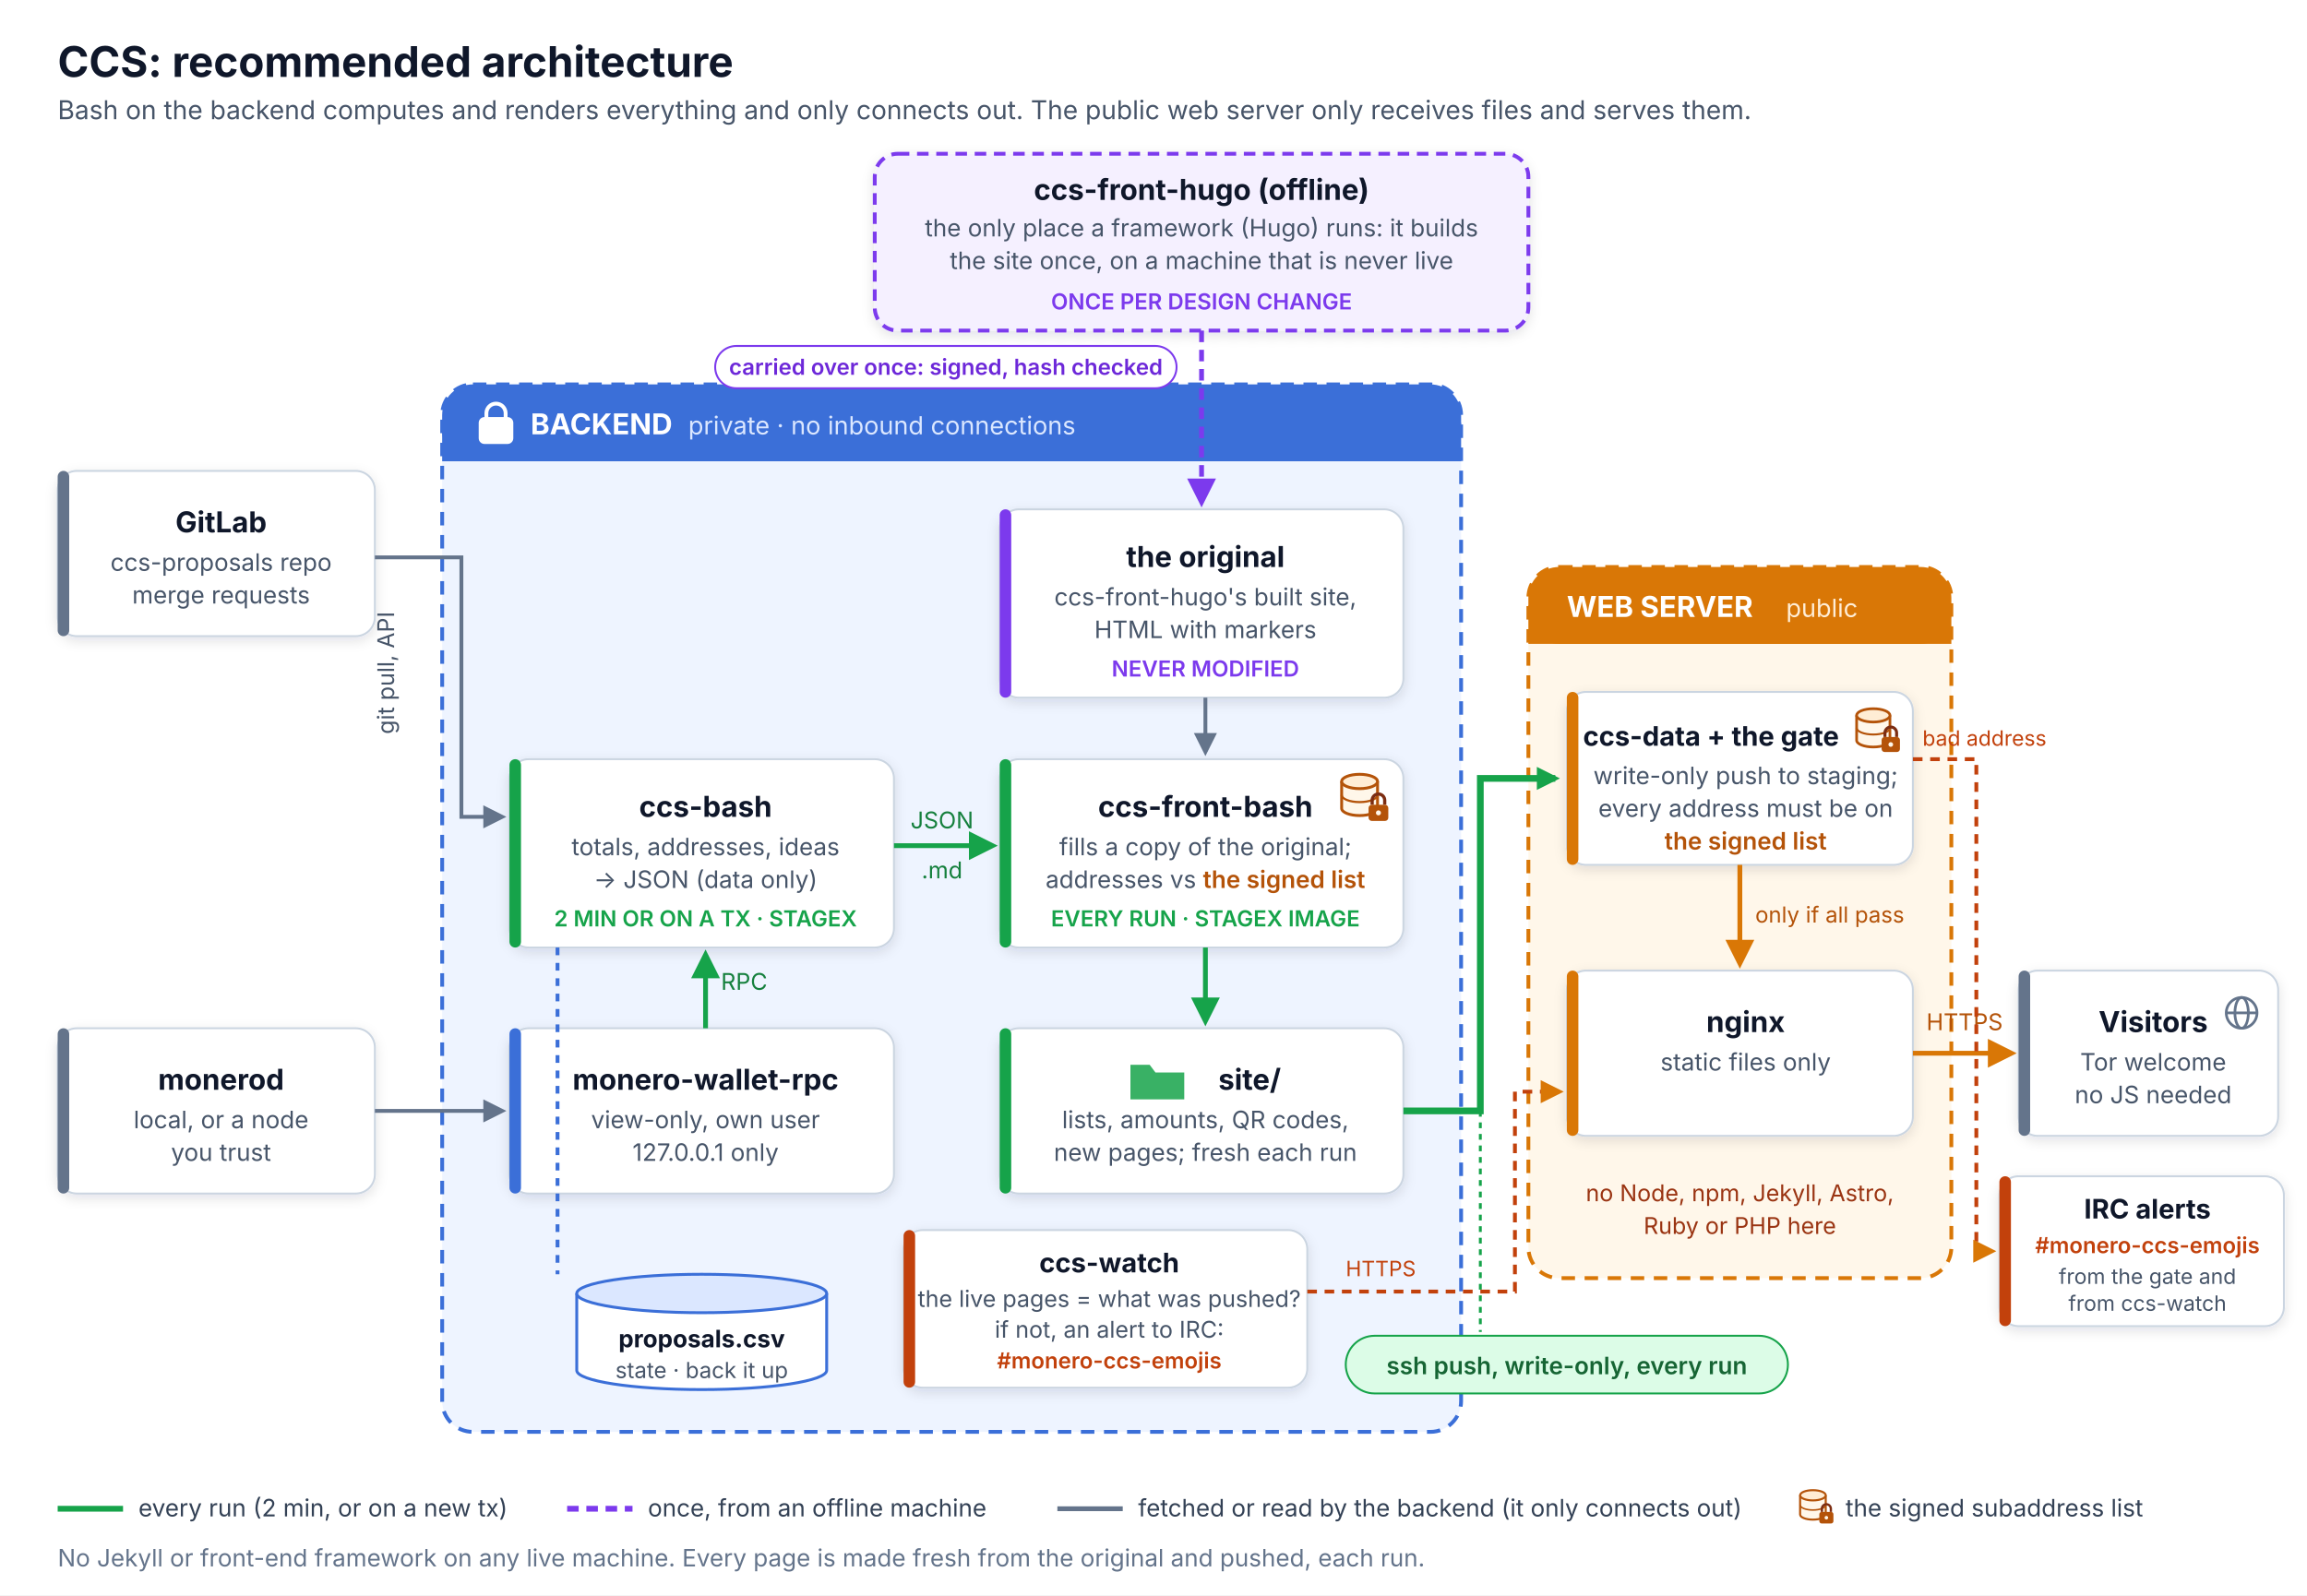
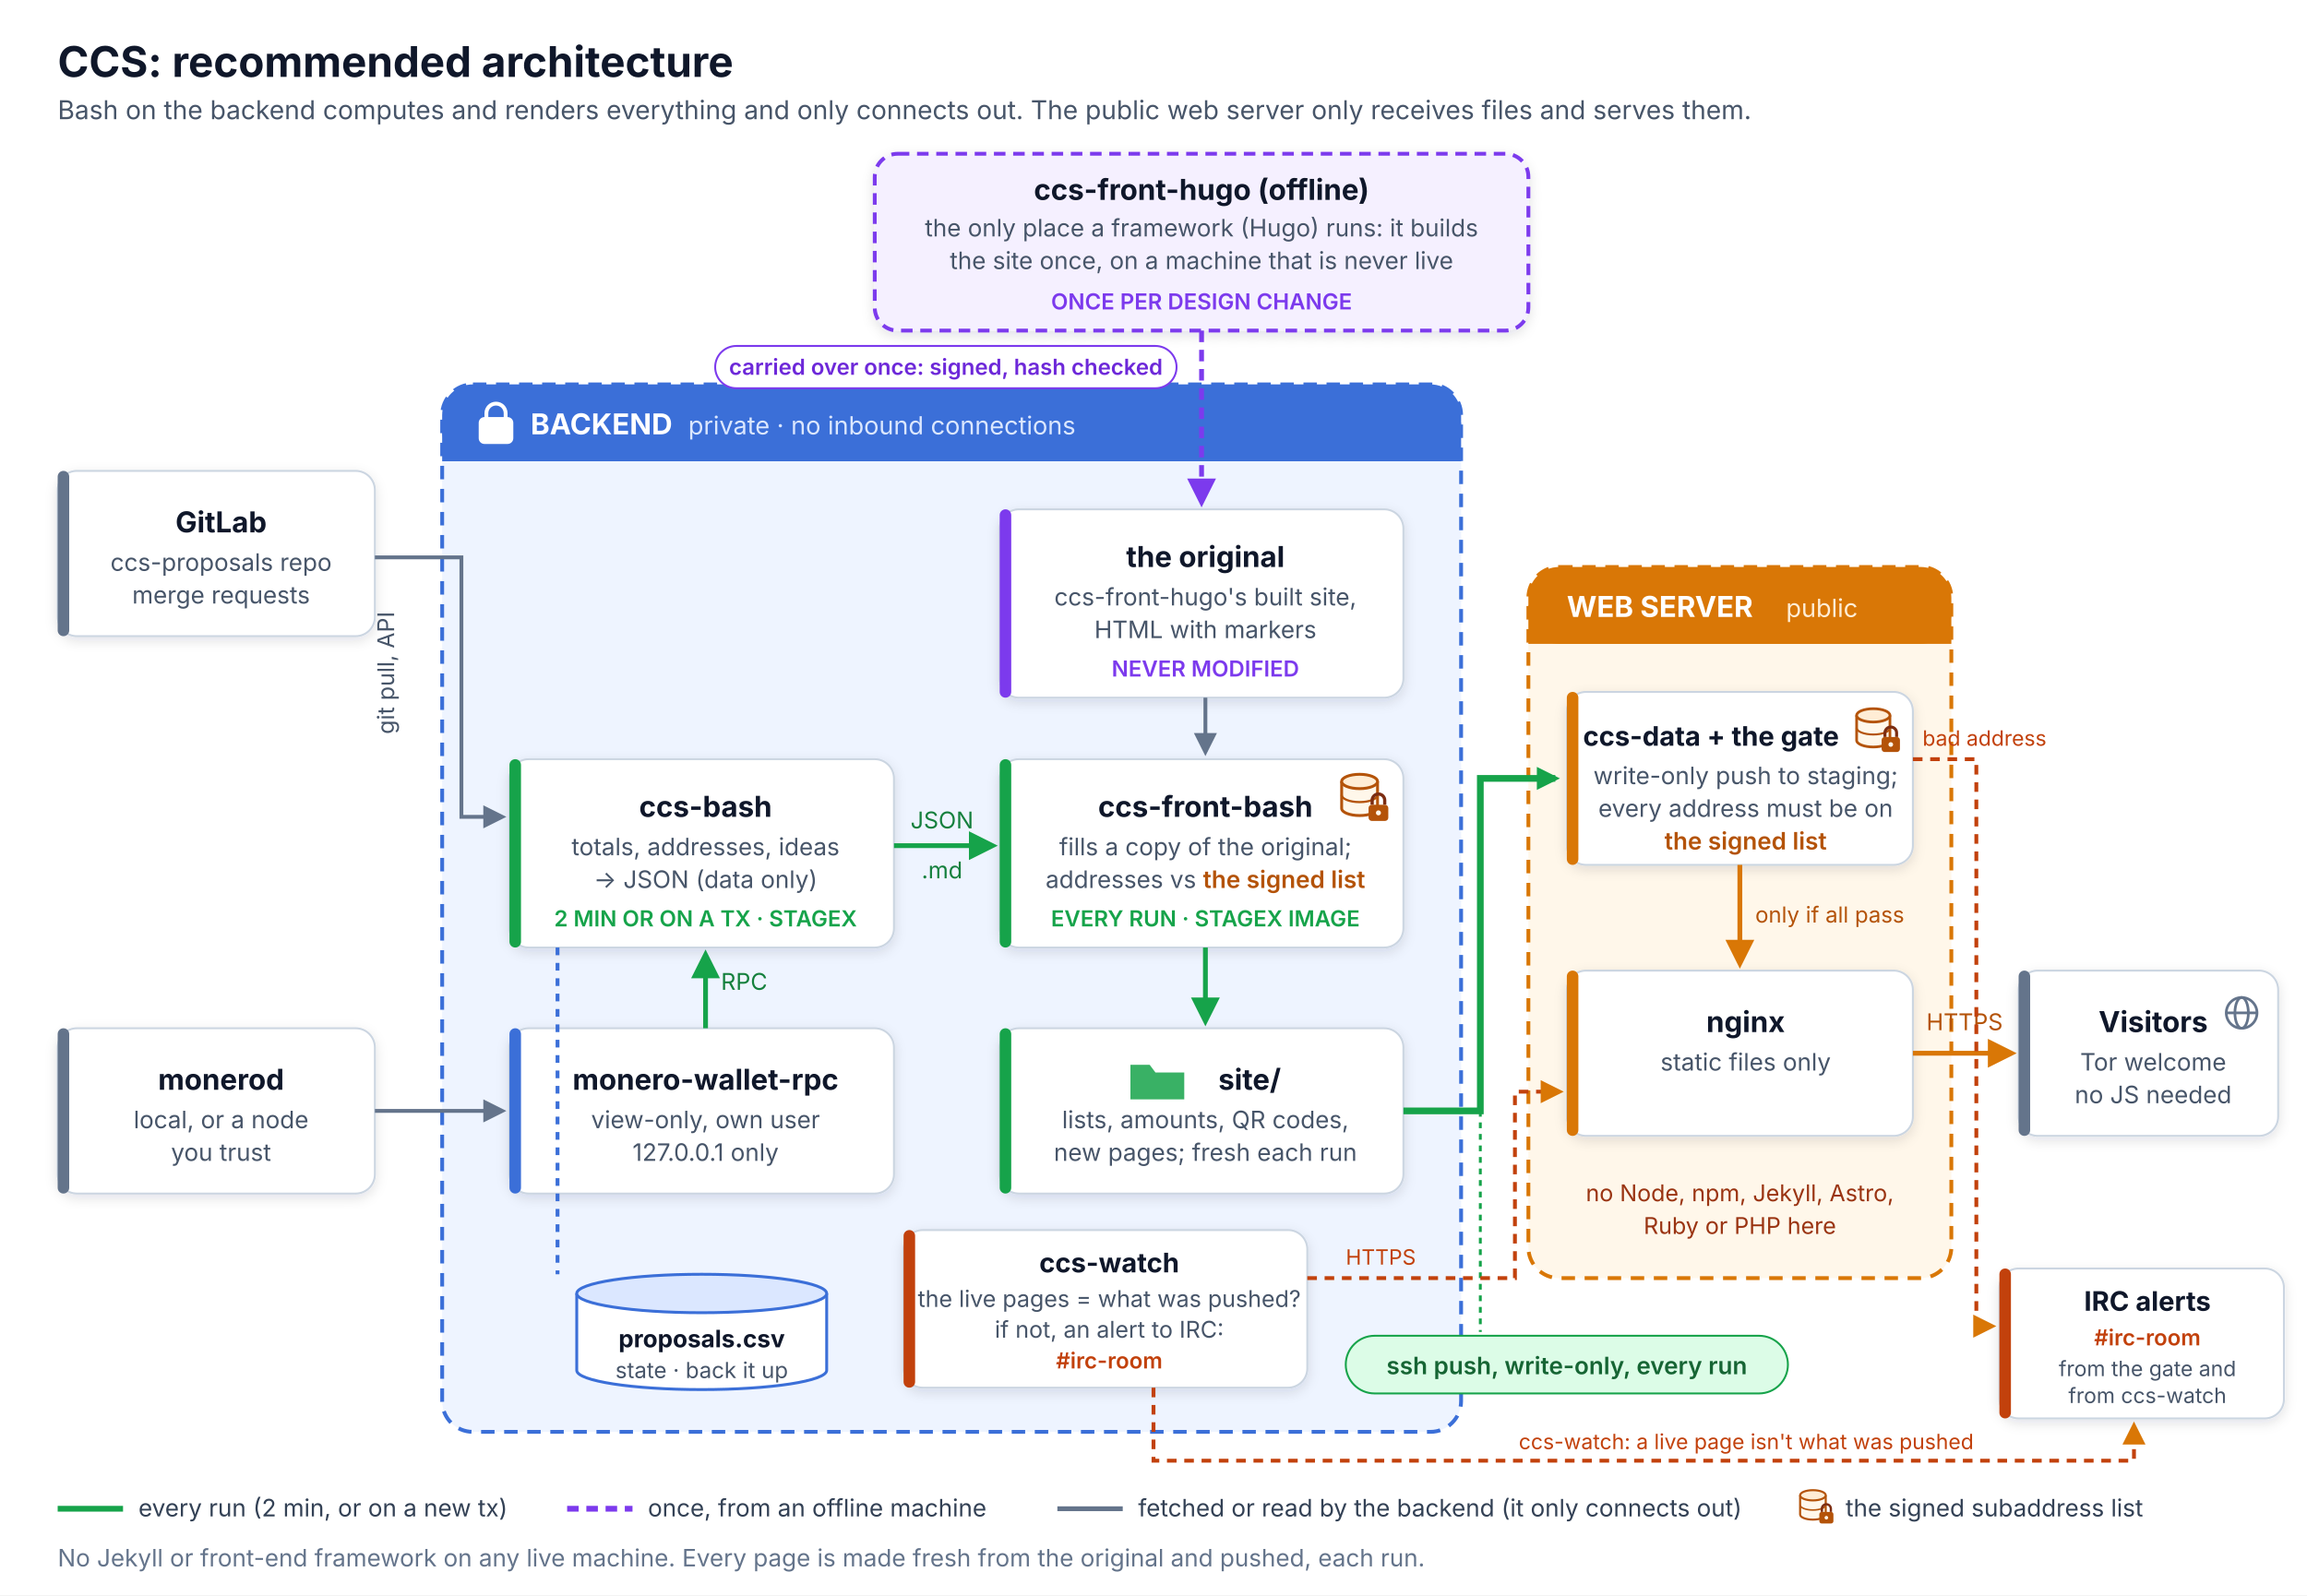
<svg xmlns="http://www.w3.org/2000/svg" viewBox="0 0 1200 830" width="1200" height="830" font-family="Inter, Helvetica, Arial, sans-serif">
  <defs>
    <filter id="sh" x="-10%" y="-10%" width="120%" height="130%">
      <feDropShadow dx="0" dy="2" stdDeviation="3" flood-color="#0f172a" flood-opacity="0.12" />
    </filter>
    <marker id="g" viewBox="0 0 10 10" refX="8" refY="5" markerWidth="6" markerHeight="6" orient="auto">
      <path d="M0,0 L10,5 L0,10 z" fill="#16a34a" />
    </marker>
    <marker id="gb" viewBox="0 0 10 10" refX="8" refY="5" markerWidth="12" markerHeight="12" markerUnits="userSpaceOnUse" orient="auto">
      <path d="M0,0 L10,5 L0,10 z" fill="#16a34a" />
    </marker>
    <marker id="p" viewBox="0 0 10 10" refX="8" refY="5" markerWidth="6" markerHeight="6" orient="auto">
      <path d="M0,0 L10,5 L0,10 z" fill="#7c3aed" />
    </marker>
    <marker id="s" viewBox="0 0 10 10" refX="8" refY="5" markerWidth="6" markerHeight="6" orient="auto">
      <path d="M0,0 L10,5 L0,10 z" fill="#64748b" />
    </marker>
    <marker id="o" viewBox="0 0 10 10" refX="8" refY="5" markerWidth="6" markerHeight="6" orient="auto">
      <path d="M0,0 L10,5 L0,10 z" fill="#d97706" />
    </marker>
    <symbol id="signedlist" viewBox="0 0 30 30">
      <path d="M2,6 V21 A10,4 0 0 0 22,21 V6" fill="#fff7ea" stroke="#b45309" stroke-width="1.6" />
      <ellipse cx="12" cy="6" rx="10" ry="4" fill="#ffedd5" stroke="#b45309" stroke-width="1.6" />
      <path d="M2,13.5 A10,4 0 0 0 22,13.5" fill="none" stroke="#b45309" stroke-width="1.2" />
      <path d="M19,19 V16.5 a3.5,3.5 0 0 1 7,0 V19" fill="none" stroke="#7c2d12" stroke-width="1.8" />
      <rect x="17" y="19" width="11" height="9" rx="1.8" fill="#b45309" />
      <circle cx="22.5" cy="23.5" r="1.4" fill="#fff7ea" />
    </symbol>
  </defs>
  <rect width="1200" height="830" fill="#ffffff" />
  <text x="30" y="40" font-size="22" font-weight="700" fill="#0f172a">CCS: recommended architecture</text>
  <text x="30" y="62" font-size="13.5" fill="#475569">Bash on the backend computes and renders everything and only connects out. The public web server only receives files and serves them.</text>
  <g transform="translate(0,115)">
    <rect x="230" y="85" width="530" height="545" rx="16" fill="#eef4ff" stroke="#3b6fd8" stroke-width="2" stroke-dasharray="7 5" />
    <rect x="230" y="85" width="530" height="40" rx="16" fill="#3b6fd8" />
    <rect x="230" y="105" width="530" height="20" fill="#3b6fd8" />
    <g transform="translate(250,95)" fill="none" stroke="#ffffff" stroke-width="2">
      <rect x="0" y="8" width="16" height="12" rx="2" fill="#ffffff" />
      <path d="M3,8 V5 a5,5 0 0 1 10,0 V8" />
    </g>
    <text x="276" y="111" font-size="15" font-weight="700" fill="#ffffff">BACKEND</text>
    <text x="358" y="111" font-size="13" fill="#dbe7ff">private · no inbound connections</text>
    <rect x="795" y="180" width="220" height="370" rx="16" fill="#fff7ea" stroke="#d97706" stroke-width="2" stroke-dasharray="7 5" />
    <rect x="795" y="180" width="220" height="40" rx="16" fill="#d97706" />
    <rect x="795" y="200" width="220" height="20" fill="#d97706" />
    <text x="815" y="206" font-size="15" font-weight="700" fill="#ffffff">WEB SERVER</text>
    <text x="929" y="206" font-size="13" fill="#ffedd5">public</text>
    <g filter="url(#sh)">
      <rect x="30" y="130" width="165" height="86" rx="10" fill="#ffffff" stroke="#cbd5e1" />
      <rect x="30" y="420" width="165" height="86" rx="10" fill="#ffffff" stroke="#cbd5e1" />
    </g>
    <rect x="30" y="130" width="6" height="86" rx="3" fill="#64748b" />
    <rect x="30" y="420" width="6" height="86" rx="3" fill="#64748b" />
    <text x="115" y="162" text-anchor="middle" font-size="15" font-weight="700" fill="#0f172a">GitLab</text>
    <text x="115" y="182" text-anchor="middle" font-size="12.5" fill="#475569">ccs-proposals repo</text>
    <text x="115" y="199" text-anchor="middle" font-size="12.5" fill="#475569">merge requests</text>
    <text x="115" y="452" text-anchor="middle" font-size="15" font-weight="700" fill="#0f172a">monerod</text>
    <text x="115" y="472" text-anchor="middle" font-size="12.5" fill="#475569">local, or a node</text>
    <text x="115" y="489" text-anchor="middle" font-size="12.5" fill="#475569">you trust</text>
    <g filter="url(#sh)" fill="#ffffff" stroke="#cbd5e1">
      <rect x="520" y="150" width="210" height="98" rx="10" />
      <rect x="265" y="280" width="200" height="98" rx="10" />
      <rect x="520" y="280" width="210" height="98" rx="10" />
      <rect x="265" y="420" width="200" height="86" rx="10" />
      <rect x="520" y="420" width="210" height="86" rx="10" />
    </g>
    <rect x="520" y="150" width="6" height="98" rx="3" fill="#7c3aed" />
    <rect x="265" y="280" width="6" height="98" rx="3" fill="#16a34a" />
    <rect x="520" y="280" width="6" height="98" rx="3" fill="#16a34a" />
    <rect x="265" y="420" width="6" height="86" rx="3" fill="#3b6fd8" />
    <rect x="520" y="420" width="6" height="86" rx="3" fill="#16a34a" />
    <g text-anchor="middle">
      <text x="627" y="180" font-size="15" font-weight="700" fill="#0f172a">the original</text>
      <text x="627" y="200" font-size="12.5" fill="#475569">ccs-front-hugo's built site,</text>
      <text x="627" y="217" font-size="12.5" fill="#475569">HTML with markers</text>
      <text x="627" y="237" font-size="11.5" font-weight="600" fill="#7c3aed">NEVER MODIFIED</text>
      <text x="367" y="310" font-size="15" font-weight="700" fill="#0f172a">ccs-bash</text>
      <text x="367" y="330" font-size="12.5" fill="#475569">totals, addresses, ideas</text>
      <text x="367" y="347" font-size="12.5" fill="#475569">→ JSON (data only)</text>
      <text x="367" y="367" font-size="11.5" font-weight="600" fill="#16a34a">2 MIN OR ON A TX · STAGEX</text>
      <text x="627" y="310" font-size="15" font-weight="700" fill="#0f172a">ccs-front-bash</text>
      <use href="#signedlist" x="696" y="286" width="28" height="28" />
      <text x="627" y="330" font-size="12.5" fill="#475569">fills a copy of the original;</text>
      <text x="627" y="347" font-size="12.5" fill="#475569">addresses vs <tspan font-weight="600" fill="#b45309">the signed list</tspan>
      </text>
      <text x="627" y="367" font-size="11.5" font-weight="600" fill="#16a34a">EVERY RUN · STAGEX IMAGE</text>
      <text x="367" y="452" font-size="15" font-weight="700" fill="#0f172a">monero-wallet-rpc</text>
      <text x="367" y="472" font-size="12.5" fill="#475569">view-only, own user</text>
      <text x="367" y="489" font-size="12.5" fill="#475569">127.0.0.1 only</text>
      <text x="650" y="452" font-size="15" font-weight="700" fill="#0f172a">site/</text>
      <text x="627" y="472" font-size="12.5" fill="#475569">lists, amounts, QR codes,</text>
      <text x="627" y="489" font-size="12.5" fill="#475569">new pages; fresh each run</text>
    </g>
    <path d="M588,439 h10 l3,4 h15 v14 h-28 z" fill="#16a34a" opacity="0.85" />
    <g transform="translate(300,548)">
      <path d="M0,10 v40 a65,10 0 0 0 130,0 v-40" fill="#ffffff" stroke="#3b6fd8" stroke-width="1.5" />
      <ellipse cx="65" cy="10" rx="65" ry="10" fill="#dbe7ff" stroke="#3b6fd8" stroke-width="1.5" />
      <text x="65" y="38" text-anchor="middle" font-size="12.5" font-weight="700" fill="#0f172a">proposals.csv</text>
      <text x="65" y="54" text-anchor="middle" font-size="11.5" fill="#475569">state · back it up</text>
    </g>
    <g filter="url(#sh)" fill="#ffffff" stroke="#cbd5e1">
      <rect x="815" y="245" width="180" height="90" rx="10" />
      <rect x="815" y="390" width="180" height="86" rx="10" />
      <rect x="1050" y="390" width="135" height="86" rx="10" />
    </g>
    <rect x="815" y="245" width="6" height="90" rx="3" fill="#d97706" />
    <rect x="815" y="390" width="6" height="86" rx="3" fill="#d97706" />
    <rect x="1050" y="390" width="6" height="86" rx="3" fill="#64748b" />
    <g text-anchor="middle">
      <text x="890" y="273" font-size="14" font-weight="700" fill="#0f172a">ccs-data + the gate</text>
      <use href="#signedlist" x="964" y="252" width="26" height="26" />
      <text x="908" y="293" font-size="12.5" fill="#475569">write-only push to staging;</text>
      <text x="908" y="310" font-size="12.5" fill="#475569">every address must be on</text>
      <text x="908" y="327" font-size="12.5" font-weight="600" fill="#b45309">the signed list</text>
      <text x="908" y="422" font-size="15" font-weight="700" fill="#0f172a">nginx</text>
      <text x="908" y="442" font-size="12.5" fill="#475569">static files only</text>
      <text x="1120" y="422" font-size="15" font-weight="700" fill="#0f172a">Visitors</text>
      <text x="1120" y="442" font-size="12.5" fill="#475569">Tor welcome</text>
      <text x="1120" y="459" font-size="12.5" fill="#475569">no JS needed</text>
    </g>
    <text x="905" y="510" text-anchor="middle" font-size="12" fill="#9a3412">no Node, npm, Jekyll, Astro,</text>
    <text x="905" y="527" text-anchor="middle" font-size="12" fill="#9a3412">Ruby or PHP here</text>
    <g transform="translate(1158,404)" fill="none" stroke="#64748b" stroke-width="1.4">
      <circle cx="8" cy="8" r="8" />
      <ellipse cx="8" cy="8" rx="3.5" ry="8" />
      <path d="M0,8 h16" />
    </g>
    <g fill="none" stroke="#64748b" stroke-width="2" marker-end="url(#s)">
      <path d="M195,175 H240 V310 H261" />
      <path d="M195,463 H261" />
    </g>
    <text x="200" y="262" font-size="12" fill="#475569" transform="rotate(-90 205 262)">git pull, API</text>
    <g fill="none" stroke="#16a34a" stroke-width="2.5" marker-end="url(#g)">
      <path d="M367,420 V382" />
      <path d="M465,325 H516" />
      <path d="M627,378 V416" />
    </g>
    <path d="M290,378 V548" fill="none" stroke="#3b6fd8" stroke-width="2" stroke-dasharray="4 4" />
    <text x="375" y="400" font-size="12" fill="#15803d">RPC</text>
    <text x="490" y="316" text-anchor="middle" font-size="12" fill="#15803d">JSON</text>
    <text x="490" y="342" text-anchor="middle" font-size="12" fill="#15803d">.md</text>
    <path d="M627,248 V276" fill="none" stroke="#64748b" stroke-width="2" marker-end="url(#s)" />
    <path d="M730,463 H770 V290 H809" fill="none" stroke="#16a34a" stroke-width="3.5" marker-end="url(#gb)" />
    <g transform="translate(700,580)">
      <rect x="0" y="0" width="230" height="30" rx="15" fill="#dcfce7" stroke="#16a34a" />
      <text x="115" y="20" text-anchor="middle" font-size="12.5" font-weight="600" fill="#166534">ssh push, write-only, every run</text>
    </g>
    <path d="M770,463 V578" fill="none" stroke="#16a34a" stroke-width="1.5" stroke-dasharray="3 3" />
    <path d="M905,335 V386" fill="none" stroke="#d97706" stroke-width="2.5" marker-end="url(#o)" />
    <text x="913" y="365" font-size="11.5" fill="#b45309">only if all pass</text>
    <path d="M995,433 H1046" fill="none" stroke="#d97706" stroke-width="2.5" marker-end="url(#o)" />
    <text x="1002" y="421" font-size="12" fill="#b45309">HTTPS</text>
  </g>
  <rect x="455" y="80" width="340" height="92" rx="12" fill="#f5f0ff" stroke="#7c3aed" stroke-width="2" stroke-dasharray="6 4" filter="url(#sh)" />
  <text x="625" y="104" text-anchor="middle" font-size="15" font-weight="700" fill="#0f172a">ccs-front-hugo (offline)</text>
  <text x="625" y="123" text-anchor="middle" font-size="12.5" fill="#475569">the only place a framework (Hugo) runs: it builds</text>
  <text x="625" y="140" text-anchor="middle" font-size="12.5" fill="#475569">the site once, on a machine that is never live</text>
  <text x="625" y="161" text-anchor="middle" font-size="11.5" font-weight="600" fill="#7c3aed">ONCE PER DESIGN CHANGE</text>
  <path d="M625,172 V261" fill="none" stroke="#7c3aed" stroke-width="2.5" stroke-dasharray="6 4" marker-end="url(#p)" />
  <g transform="translate(372,180)">
    <rect x="0" y="0" width="240" height="22" rx="11" fill="#ffffff" stroke="#7c3aed" />
    <text x="120" y="15" text-anchor="middle" font-size="11.5" font-weight="600" fill="#6d28d9">carried over once: signed, hash checked</text>
  </g>
  <rect x="470" y="640" width="210" height="82" rx="10" fill="#ffffff" stroke="#cbd5e1" filter="url(#sh)" />
  <rect x="470" y="640" width="6" height="82" rx="3" fill="#c2410c" />
  <g text-anchor="middle">
    <text x="577" y="662" font-size="14" font-weight="700" fill="#0f172a">ccs-watch</text>
    <text x="577" y="680" font-size="12" fill="#475569">the live pages = what was pushed?</text>
    <text x="577" y="696" font-size="12" fill="#475569">if not, an alert to IRC:</text>
-     <text x="577" y="712" font-size="11.5" font-weight="600" fill="#c2410c">#monero-ccs-emojis</text>
+     <text x="577" y="712" font-size="11.5" font-weight="600" fill="#c2410c">#irc-room</text>
  </g>
-   <path d="M680,672 H788 V568 H811" fill="none" stroke="#c2410c" stroke-width="2" stroke-dasharray="5 4" marker-end="url(#o)" />
-   <text x="700" y="664" font-size="11" fill="#c2410c">HTTPS</text>
-   <rect x="1040" y="612" width="148" height="78" rx="10" fill="#ffffff" stroke="#cbd5e1" filter="url(#sh)" />
-   <rect x="1040" y="612" width="6" height="78" rx="3" fill="#c2410c" />
+   <path d="M680,665 H788 V568 H811" fill="none" stroke="#c2410c" stroke-width="2" stroke-dasharray="5 4" marker-end="url(#o)" />
+   <text x="700" y="658" font-size="11" fill="#c2410c">HTTPS</text>
+   <rect x="1040" y="660" width="148" height="78" rx="10" fill="#ffffff" stroke="#cbd5e1" filter="url(#sh)" />
+   <rect x="1040" y="660" width="6" height="78" rx="3" fill="#c2410c" />
  <g text-anchor="middle">
-     <text x="1117" y="634" font-size="14" font-weight="700" fill="#0f172a">IRC alerts</text>
-     <text x="1117" y="652" font-size="11.5" font-weight="600" fill="#c2410c">#monero-ccs-emojis</text>
-     <text x="1117" y="668" font-size="11" fill="#475569">from the gate and</text>
-     <text x="1117" y="682" font-size="11" fill="#475569">from ccs-watch</text>
+     <text x="1117" y="682" font-size="14" font-weight="700" fill="#0f172a">IRC alerts</text>
+     <text x="1117" y="700" font-size="11.5" font-weight="600" fill="#c2410c">#irc-room</text>
+     <text x="1117" y="716" font-size="11" fill="#475569">from the gate and</text>
+     <text x="1117" y="730" font-size="11" fill="#475569">from ccs-watch</text>
  </g>
-   <path d="M995,395 H1028 V651 H1036" fill="none" stroke="#c2410c" stroke-width="2" stroke-dasharray="5 4" marker-end="url(#o)" />
+   <path d="M995,395 H1028 V690 H1036" fill="none" stroke="#c2410c" stroke-width="2" stroke-dasharray="5 4" marker-end="url(#o)" />
  <text x="1000" y="388" font-size="11" fill="#c2410c">bad address</text>
+   <path d="M600,722 V760 H1110 V742" fill="none" stroke="#c2410c" stroke-width="2" stroke-dasharray="5 4" marker-end="url(#o)" />
+   <text x="790" y="754" font-size="11" fill="#c2410c">ccs-watch: a live page isn't what was pushed</text>
  <g transform="translate(30,775)" font-size="12.5" fill="#334155">
    <path d="M0,10 H34" stroke="#16a34a" stroke-width="3" />
    <text x="42" y="14">every run (2 min, or on a new tx)</text>
    <path d="M265,10 H299" stroke="#7c3aed" stroke-width="3" stroke-dasharray="6 4" />
    <text x="307" y="14">once, from an offline machine</text>
    <path d="M520,10 H554" stroke="#64748b" stroke-width="2.5" />
    <text x="562" y="14">fetched or read by the backend (it only connects out)</text>
    <use href="#signedlist" x="905" y="-1" width="20" height="20" />
    <text x="930" y="14" font-size="12.5" fill="#334155">the signed subaddress list</text>
    <text x="0" y="40" fill="#64748b">No Jekyll or front-end framework on any live machine. Every page is made fresh from the original and pushed, each run.</text>
  </g>
</svg>
